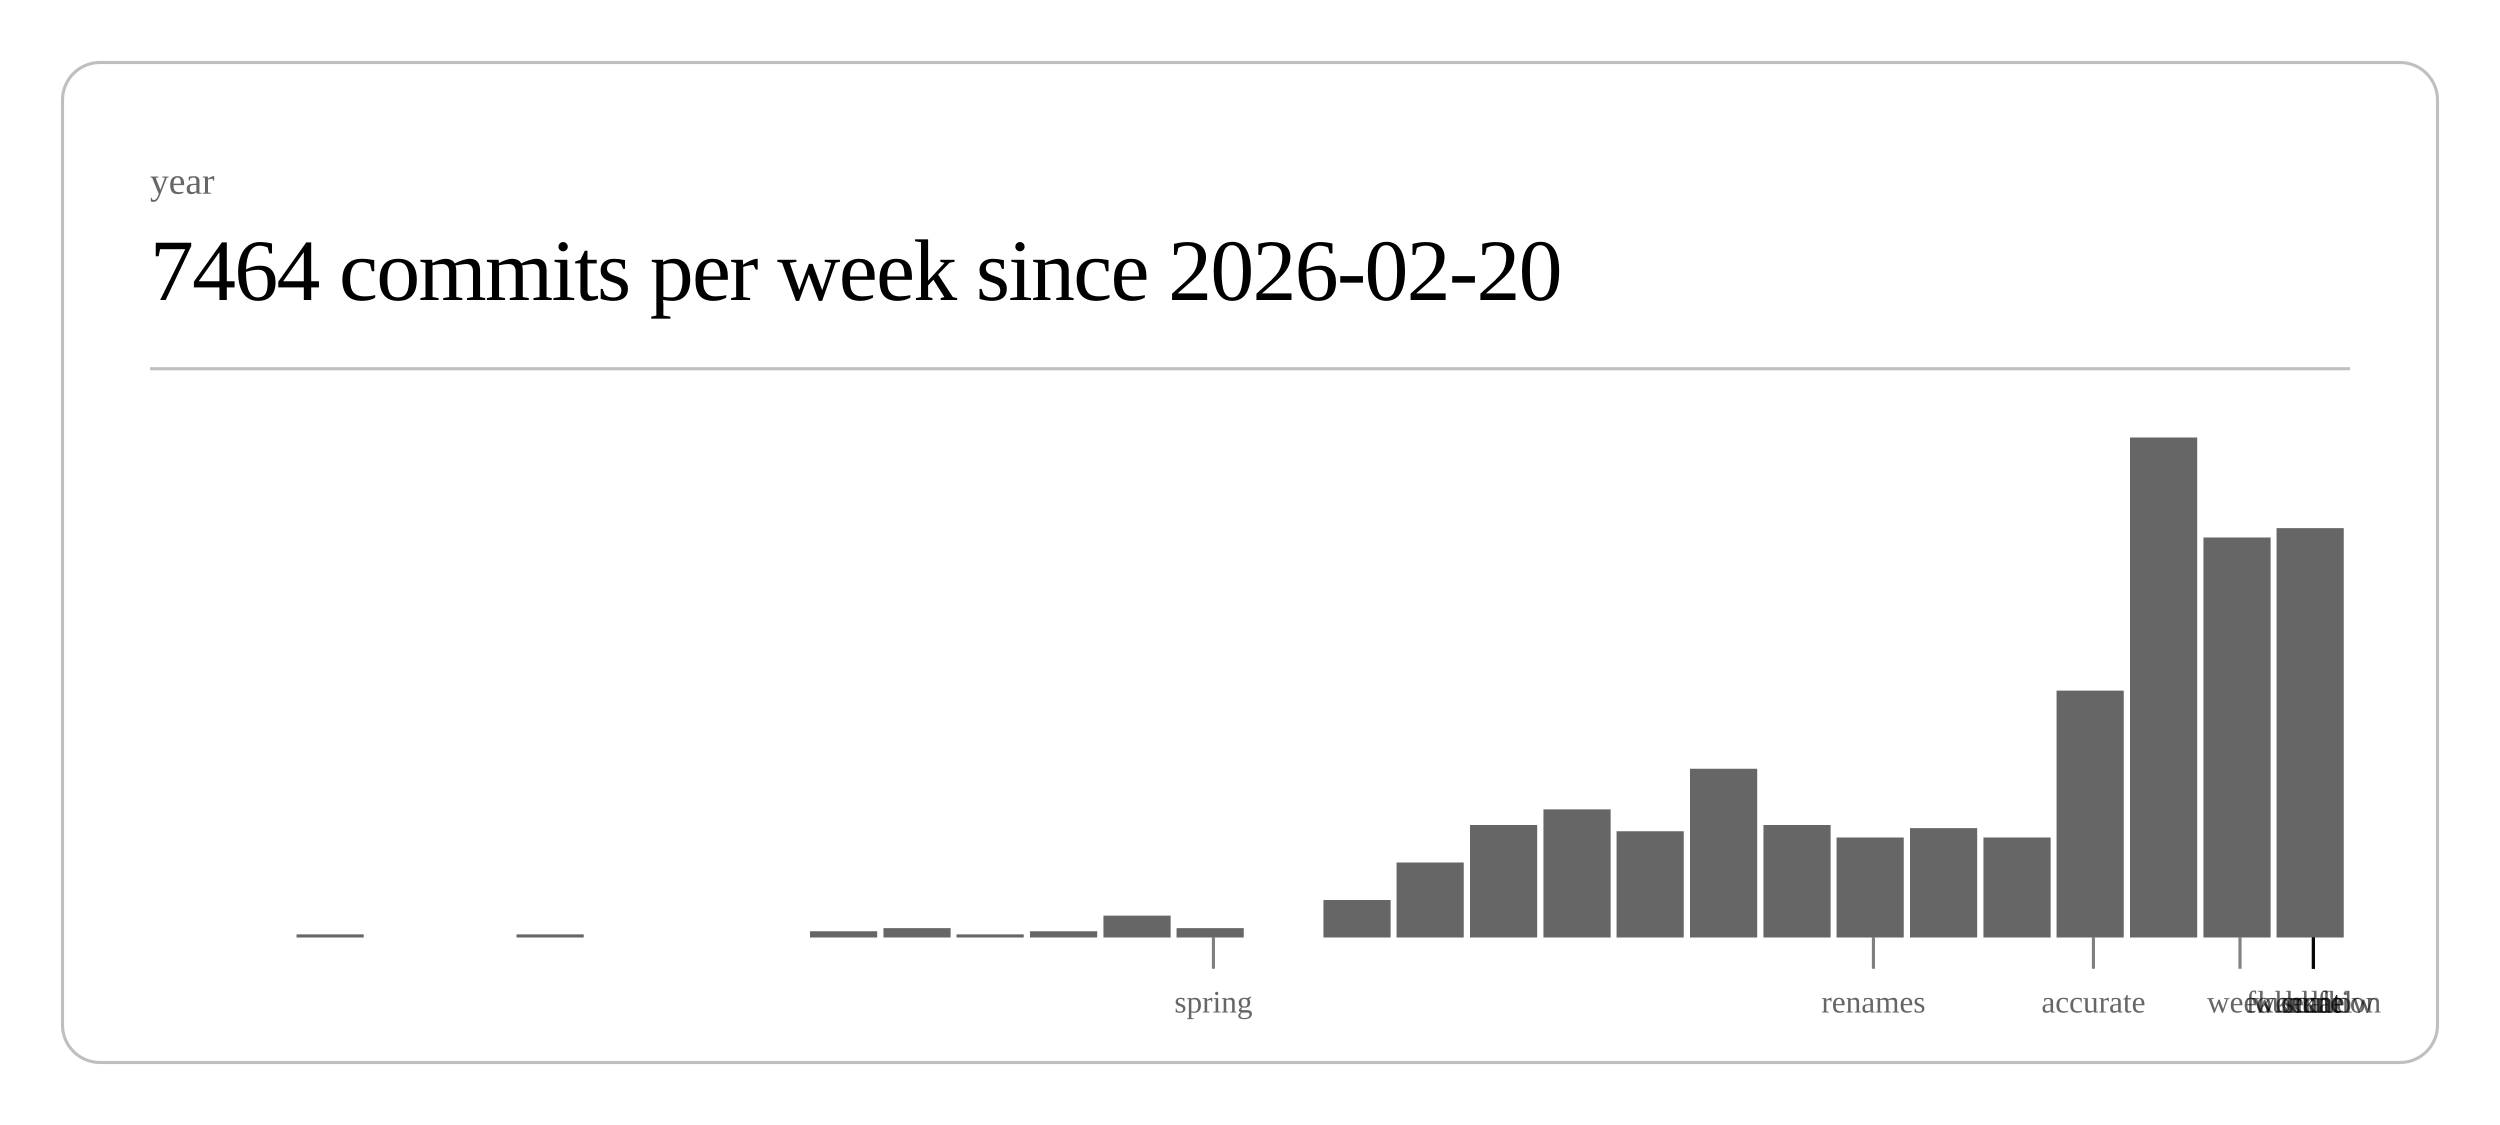
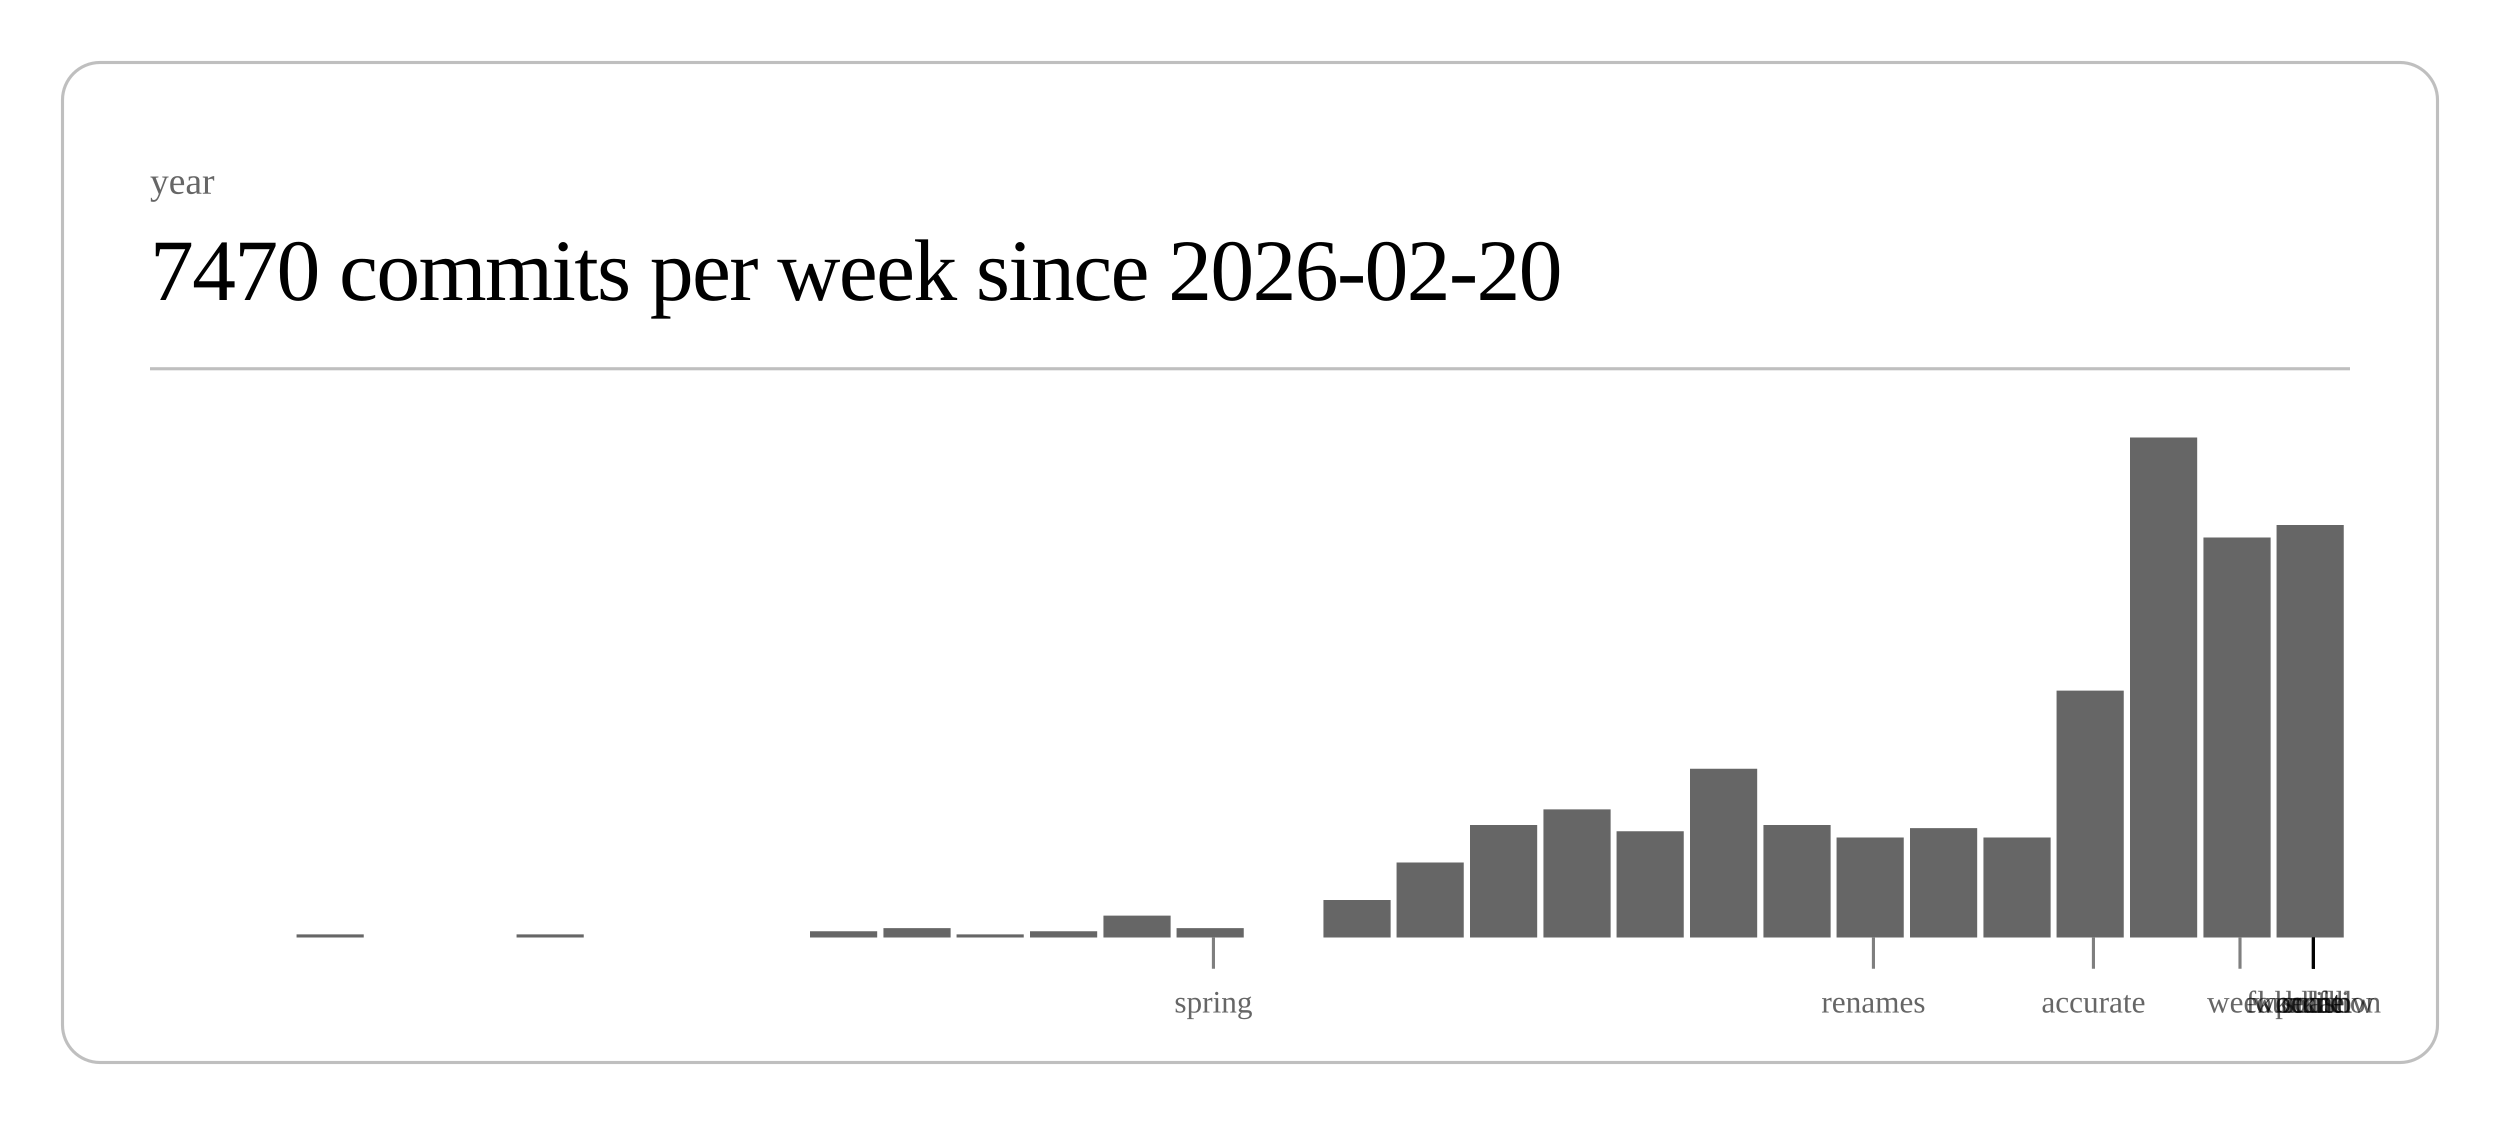
<svg xmlns="http://www.w3.org/2000/svg" class="post-header-svg" viewBox="0 0 800 360" width="800" height="360">
  <rect x="20" y="20" width="760" height="320" rx="12" ry="12" fill="none" stroke="currentColor" stroke-width="1" opacity="0.25" />
  <text fill="currentColor" x="48" y="62" font-size="12" opacity="0.6">year</text>
-   <text fill="currentColor" x="48" y="96" font-size="28" font-weight="300" letter-spacing="-0.5">7464 commits per week since 2026-02-20</text>
+   <text fill="currentColor" x="48" y="96" font-size="28" font-weight="300" letter-spacing="-0.5">7470 commits per week since 2026-02-20</text>
  <line stroke="currentColor" x1="48" y1="118" x2="752" y2="118" stroke-width="1" opacity="0.25" />
  <rect x="94.9" y="299" width="21.5" height="1" fill="currentColor" opacity="0.6" />
  <rect x="165.3" y="299" width="21.5" height="1" fill="currentColor" opacity="0.6" />
  <rect x="259.2" y="298" width="21.5" height="2" fill="currentColor" opacity="0.6" />
  <rect x="282.7" y="297" width="21.5" height="3" fill="currentColor" opacity="0.6" />
  <rect x="306.1" y="299" width="21.5" height="1" fill="currentColor" opacity="0.6" />
  <rect x="329.6" y="298" width="21.5" height="2" fill="currentColor" opacity="0.6" />
  <rect x="353.1" y="293" width="21.5" height="7" fill="currentColor" opacity="0.6" />
  <rect x="376.5" y="297" width="21.5" height="3" fill="currentColor" opacity="0.6" />
  <rect x="423.5" y="288" width="21.5" height="12" fill="currentColor" opacity="0.6" />
  <rect x="446.9" y="276" width="21.5" height="24" fill="currentColor" opacity="0.6" />
  <rect x="470.4" y="264" width="21.5" height="36" fill="currentColor" opacity="0.6" />
  <rect x="493.9" y="259" width="21.5" height="41" fill="currentColor" opacity="0.6" />
  <rect x="517.3" y="266" width="21.5" height="34" fill="currentColor" opacity="0.6" />
  <rect x="540.8" y="246" width="21.5" height="54" fill="currentColor" opacity="0.6" />
  <rect x="564.3" y="264" width="21.5" height="36" fill="currentColor" opacity="0.6" />
  <rect x="587.7" y="268" width="21.5" height="32" fill="currentColor" opacity="0.6" />
  <rect x="611.2" y="265" width="21.5" height="35" fill="currentColor" opacity="0.6" />
  <rect x="634.7" y="268" width="21.5" height="32" fill="currentColor" opacity="0.6" />
  <rect x="658.1" y="221" width="21.5" height="79" fill="currentColor" opacity="0.6" />
  <rect x="681.6" y="140" width="21.5" height="160" fill="currentColor" opacity="0.6" />
  <rect x="705.1" y="172" width="21.5" height="128" fill="currentColor" opacity="0.6" />
-   <rect x="728.5" y="169" width="21.5" height="131" fill="currentColor" opacity="0.6" />
+   <rect x="728.5" y="168" width="21.5" height="132" fill="currentColor" opacity="0.6" />
  <line stroke="currentColor" x1="388.3" y1="300" x2="388.3" y2="310" stroke-width="1" opacity="0.5" />
  <text fill="currentColor" x="388.3" y="324" font-size="10" opacity="0.6" text-anchor="middle">spring</text>
  <line stroke="currentColor" x1="599.5" y1="300" x2="599.5" y2="310" stroke-width="1" opacity="0.5" />
  <text fill="currentColor" x="599.5" y="324" font-size="10" opacity="0.6" text-anchor="middle">renames</text>
  <line stroke="currentColor" x1="669.9" y1="300" x2="669.9" y2="310" stroke-width="1" opacity="0.5" />
  <text fill="currentColor" x="669.9" y="324" font-size="10" opacity="0.6" text-anchor="middle">accurate</text>
  <line stroke="currentColor" x1="716.8" y1="300" x2="716.8" y2="310" stroke-width="1" opacity="0.5" />
  <text fill="currentColor" x="716.8" y="324" font-size="10" opacity="0.6" text-anchor="middle">week</text>
  <line stroke="currentColor" x1="740.3" y1="300" x2="740.3" y2="310" stroke-width="1" opacity="0.5" />
  <text fill="currentColor" x="740.3" y="324" font-size="10" opacity="0.6" text-anchor="middle">scale</text>
  <line stroke="currentColor" x1="740.3" y1="300" x2="740.3" y2="310" stroke-width="1" opacity="0.5" />
  <text fill="currentColor" x="740.3" y="324" font-size="10" opacity="0.6" text-anchor="middle">workflow</text>
  <line stroke="currentColor" x1="740.3" y1="300" x2="740.3" y2="310" stroke-width="1" opacity="0.5" />
  <text fill="currentColor" x="740.3" y="324" font-size="10" opacity="0.6" text-anchor="middle">foundation</text>
  <line stroke="currentColor" x1="740.3" y1="300" x2="740.3" y2="310" stroke-width="1" opacity="0.5" />
  <text fill="currentColor" x="740.3" y="324" font-size="10" opacity="0.6" text-anchor="middle">kernel</text>
  <line stroke="currentColor" x1="740.3" y1="300" x2="740.3" y2="310" stroke-width="1" opacity="0.5" />
  <text fill="currentColor" x="740.3" y="324" font-size="10" opacity="0.6" text-anchor="middle">hunt</text>
+   <line stroke="currentColor" x1="740.3" y1="300" x2="740.3" y2="310" stroke-width="1" opacity="0.5" />
+   <text fill="currentColor" x="740.3" y="324" font-size="10" opacity="0.6" text-anchor="middle">polish</text>
</svg>
